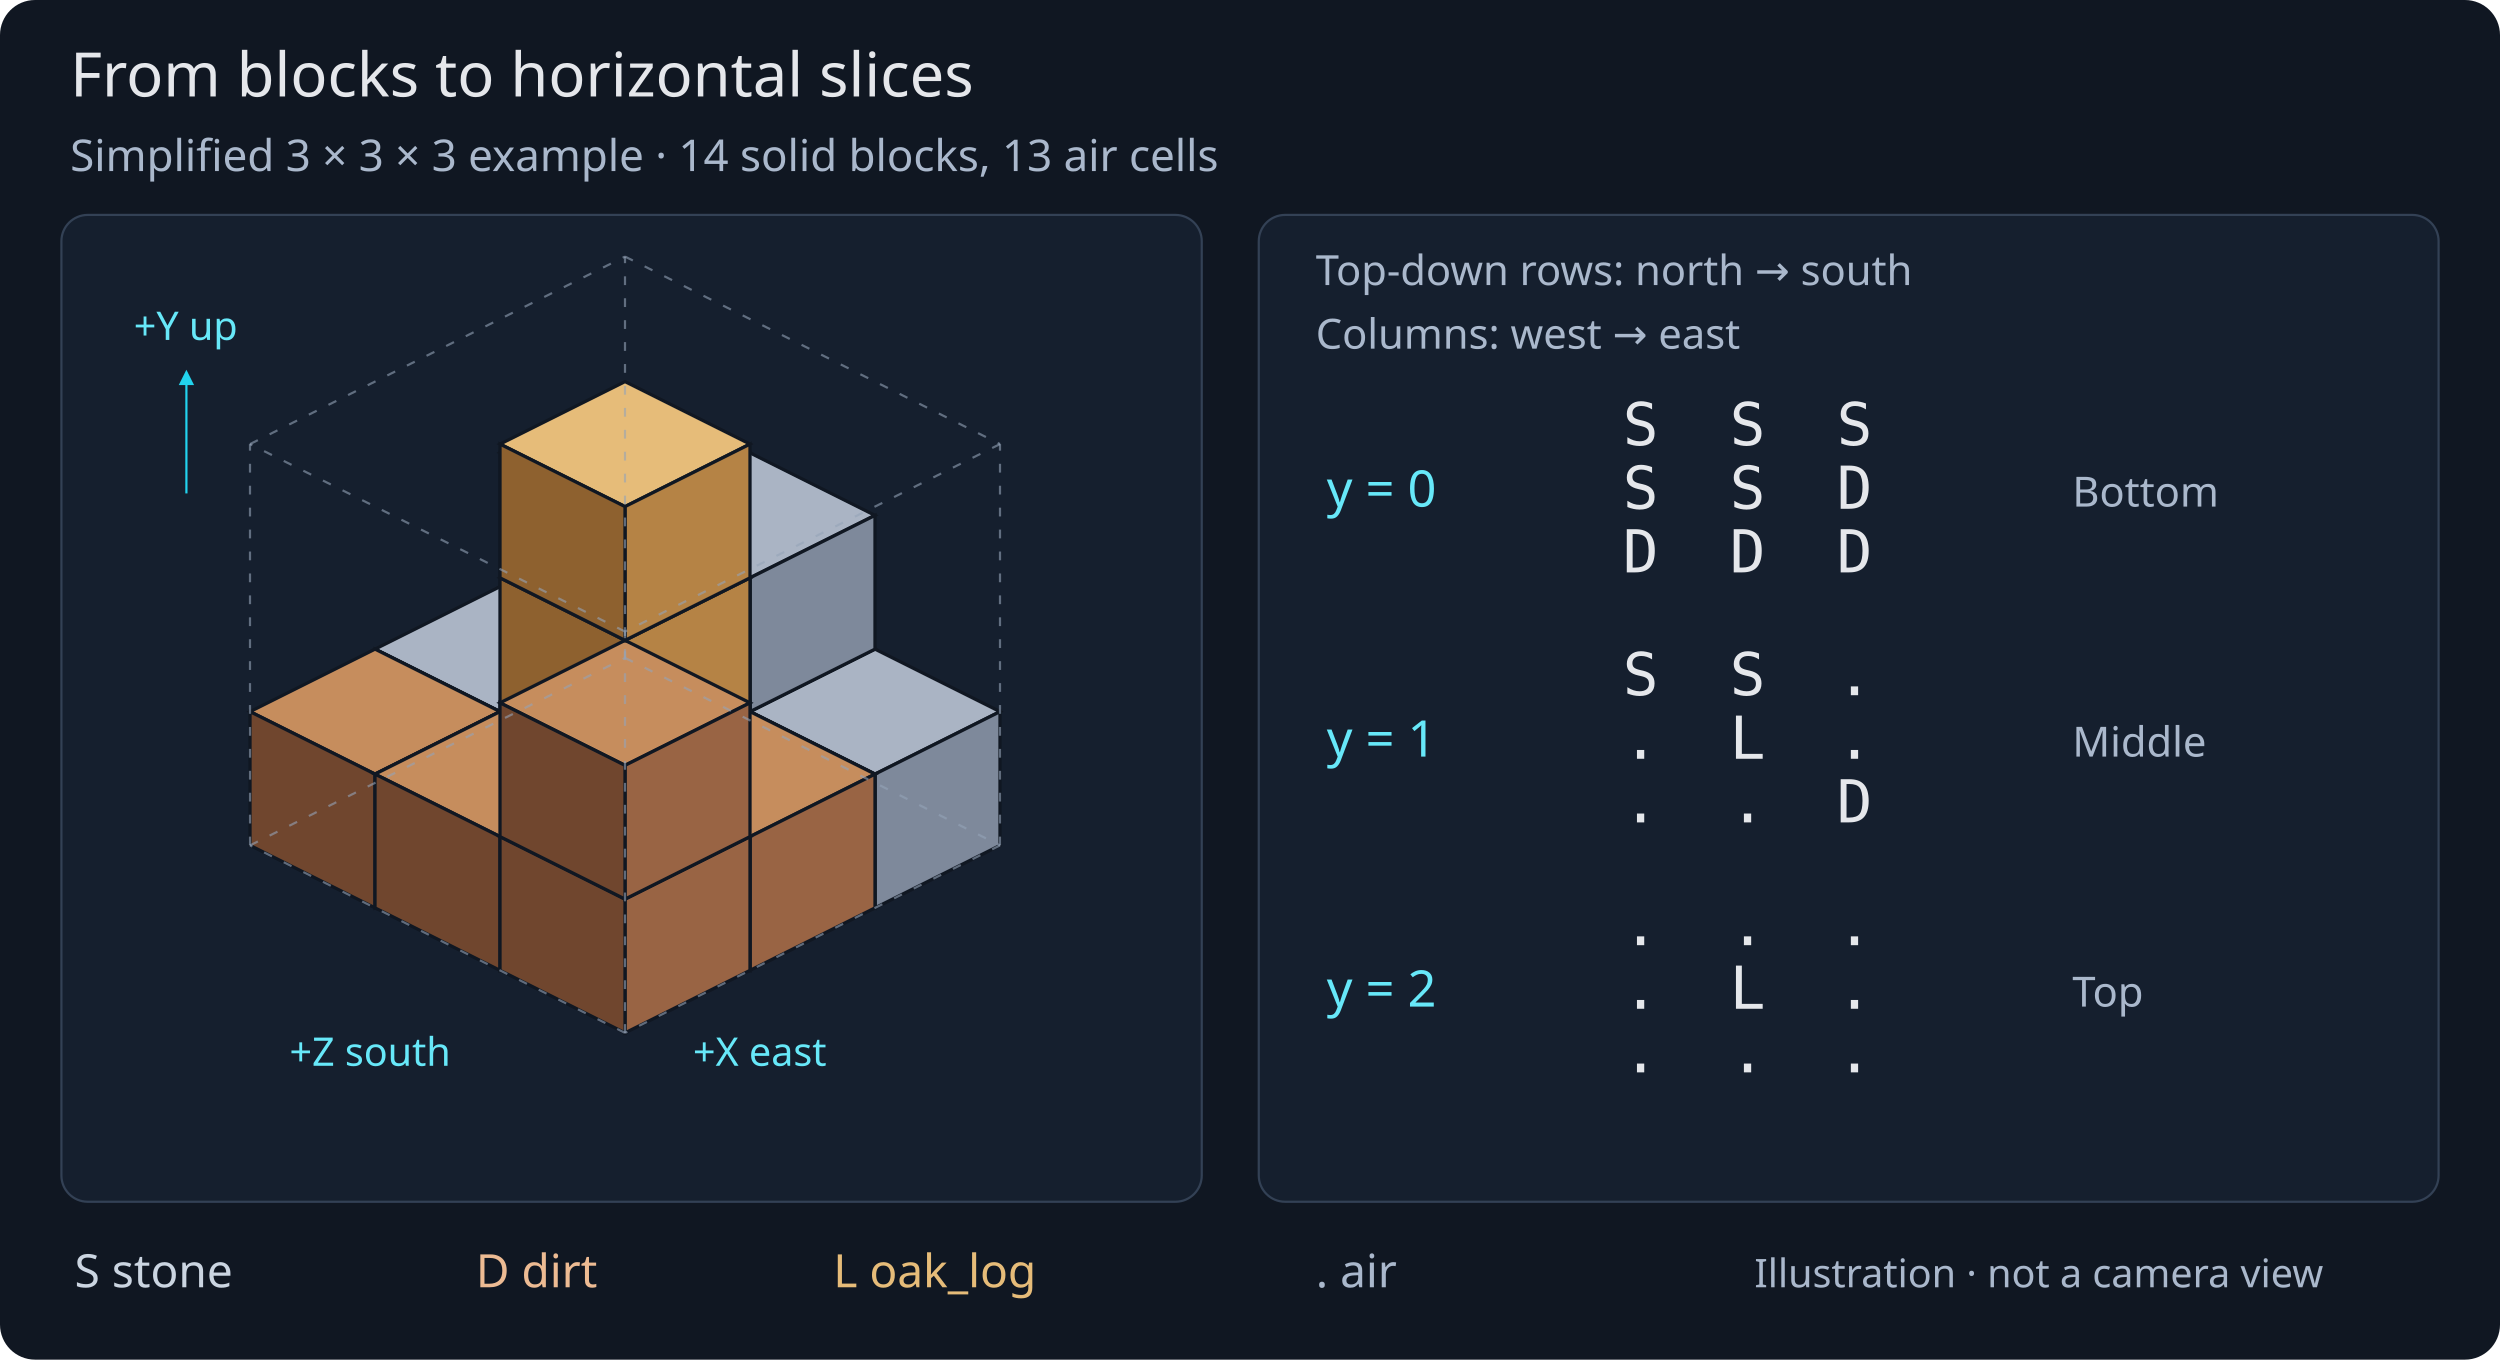
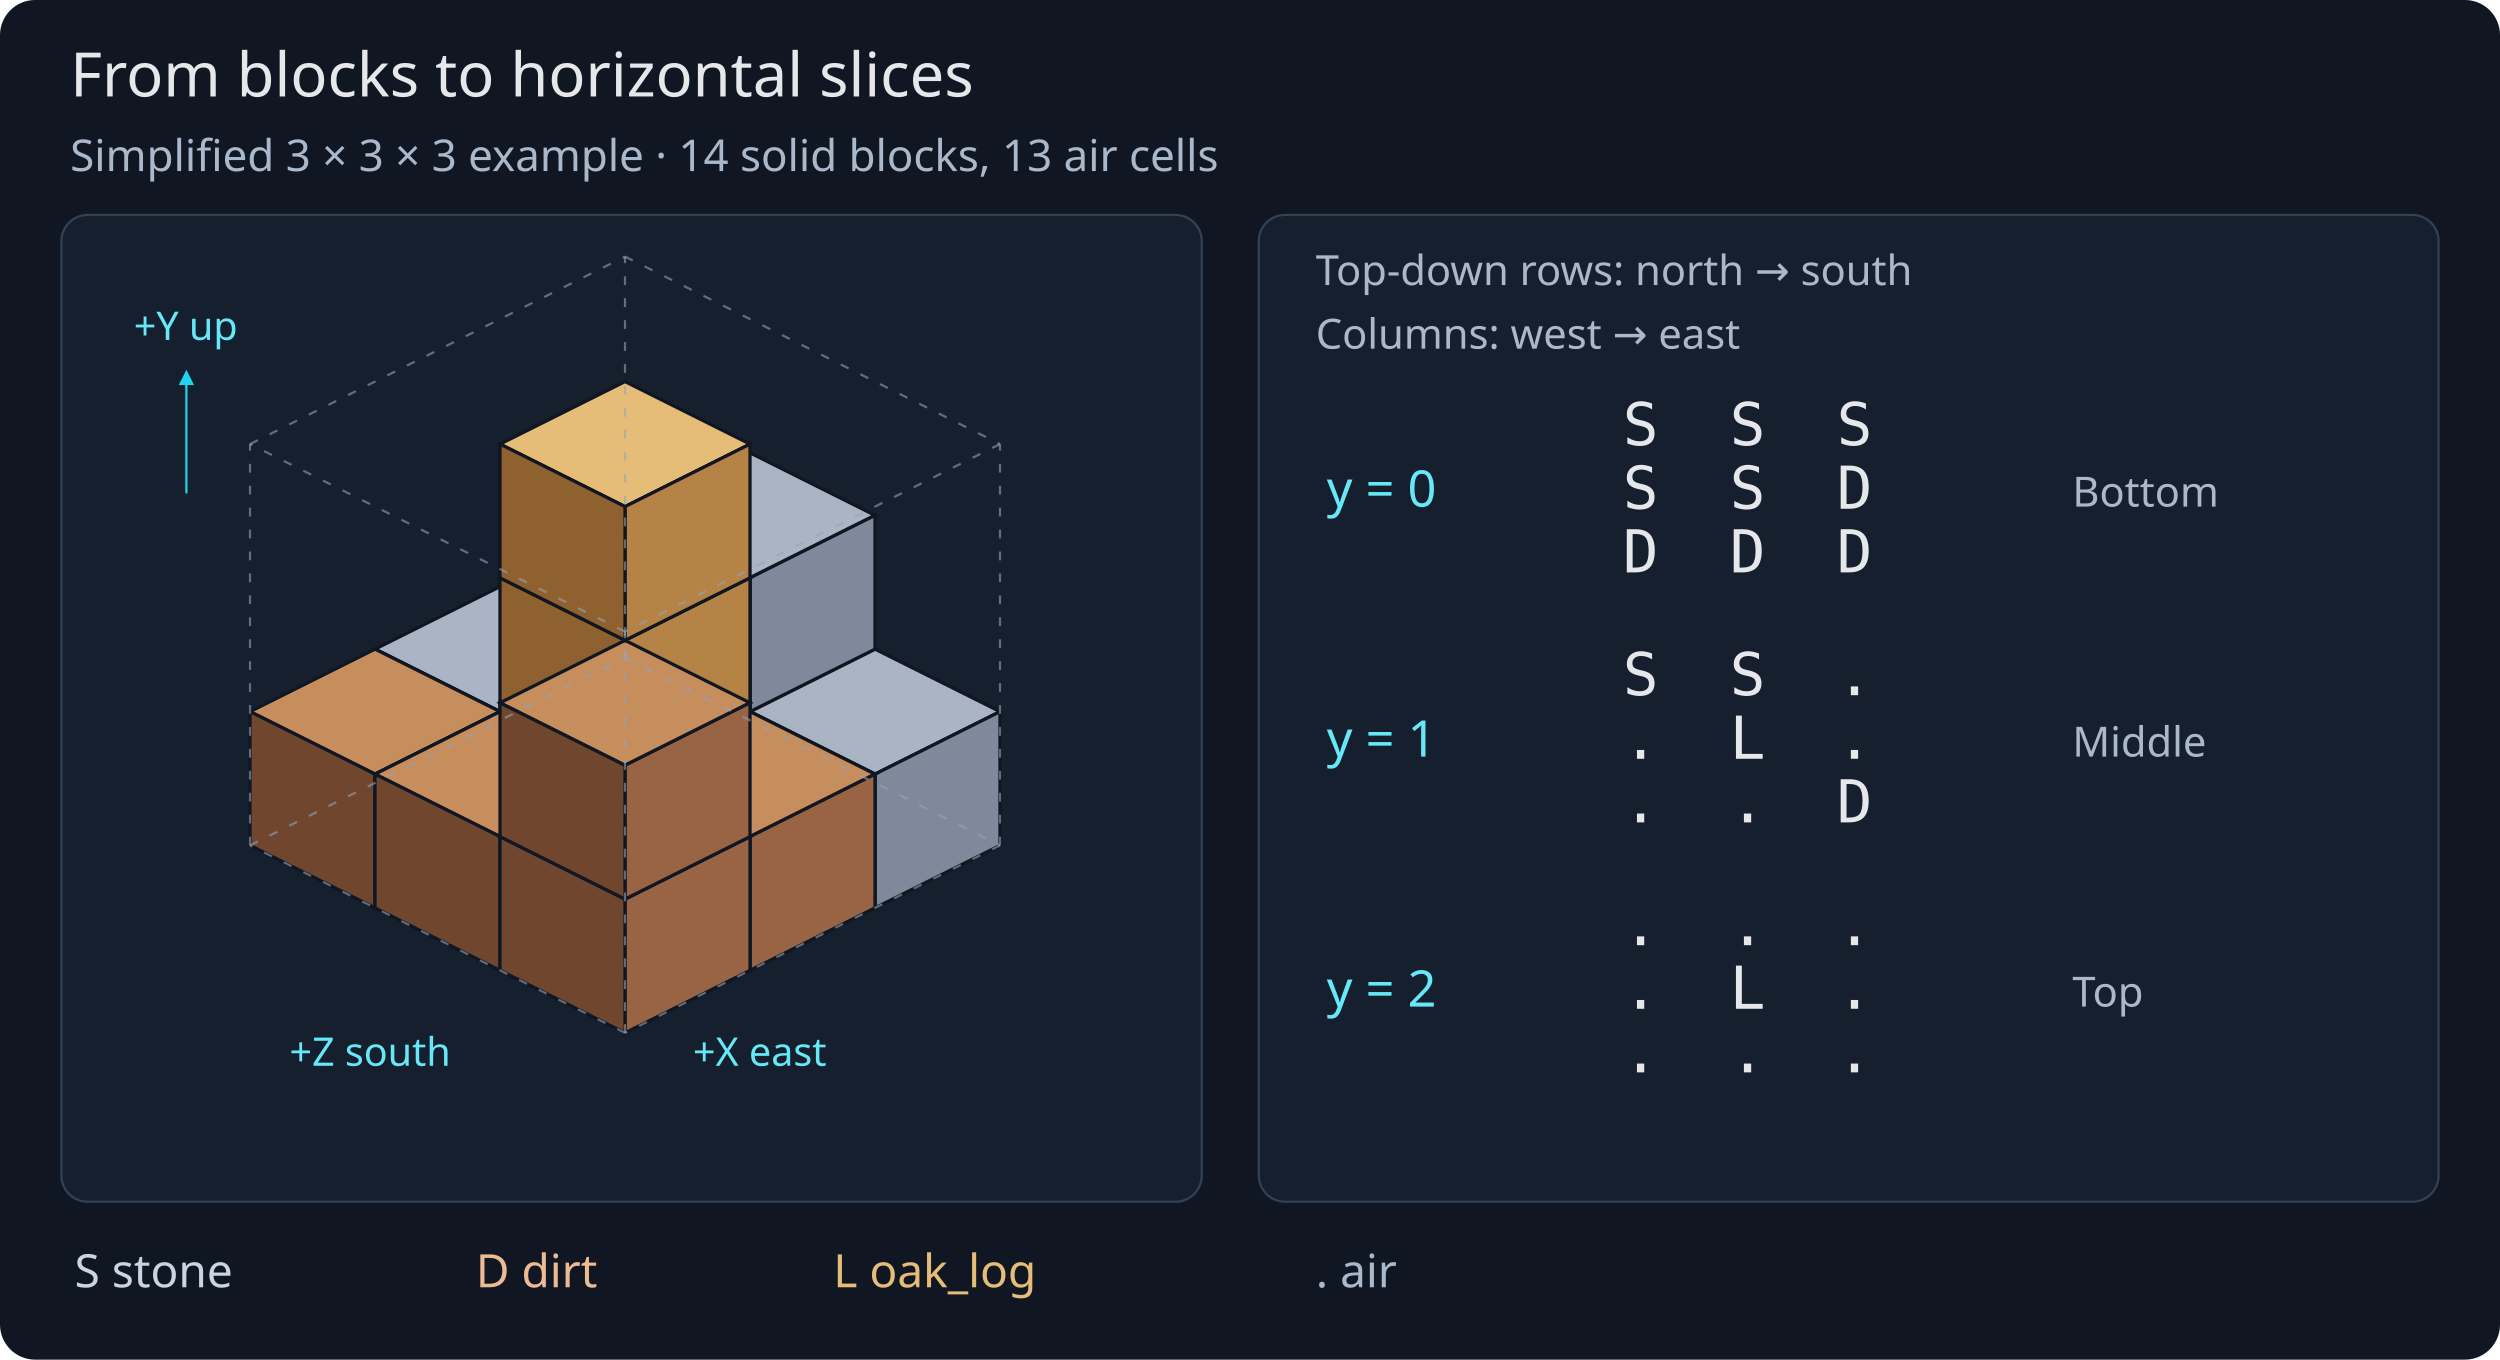
<svg xmlns="http://www.w3.org/2000/svg" viewBox="0 0 1140 620" width="1140" height="620" role="img" aria-labelledby="title description">
  <defs>
    <marker id="arrow" viewBox="0 0 10 10" refX="8" refY="5" markerWidth="7" markerHeight="7" orient="auto-start-reverse">
      <path d="M 0 0 L 10 5 L 0 10 z" fill="#22d3ee" />
    </marker>
  </defs>
  <rect width="100%" height="100%" fill="#101722" rx="16" />
  <g font-family="Segoe UI, sans-serif">
    <text x="32" y="44" font-size="28" fill="#e5e7eb">From blocks to horizontal slices</text>
    <text x="32" y="78" font-size="20" fill="#aab8cc">Simplified 3 × 3 × 3 example · 14 solid blocks, 13 air cells</text>
    <rect x="28" y="98" width="520" height="450" rx="12" fill="#151f2e" stroke="#334155" />
    <rect x="574" y="98" width="538" height="450" rx="12" fill="#151f2e" stroke="#334155" />
    <polygon points="285,239 342,267.5 285,296 228,267.5" fill="#aab4c4" stroke="#101722" stroke-width="1.5" />
    <polygon points="342,328.5 285,357 285,296 342,267.5" fill="#7e899b" stroke="#101722" stroke-width="1.5" />
    <polygon points="228,328.5 285,357 285,296 228,267.5" fill="#626d7f" stroke="#101722" stroke-width="1.5" />
    <polygon points="342,267.5 399,296 342,324.5 285,296" fill="#aab4c4" stroke="#101722" stroke-width="1.5" />
    <polygon points="399,357 342,385.5 342,324.5 399,296" fill="#7e899b" stroke="#101722" stroke-width="1.5" />
    <polygon points="285,357 342,385.5 342,324.5 285,296" fill="#626d7f" stroke="#101722" stroke-width="1.5" />
    <polygon points="228,267.5 285,296 228,324.5 171,296" fill="#aab4c4" stroke="#101722" stroke-width="1.5" />
    <polygon points="285,357 228,385.5 228,324.5 285,296" fill="#7e899b" stroke="#101722" stroke-width="1.5" />
    <polygon points="171,357 228,385.5 228,324.5 171,296" fill="#626d7f" stroke="#101722" stroke-width="1.5" />
    <polygon points="399,296 456,324.5 399,353 342,324.5" fill="#aab4c4" stroke="#101722" stroke-width="1.5" />
    <polygon points="456,385.5 399,414 399,353 456,324.5" fill="#7e899b" stroke="#101722" stroke-width="1.5" />
    <polygon points="342,385.5 399,414 399,353 342,324.5" fill="#626d7f" stroke="#101722" stroke-width="1.5" />
    <polygon points="285,296 342,324.5 285,353 228,324.5" fill="#aab4c4" stroke="#101722" stroke-width="1.5" />
    <polygon points="342,385.5 285,414 285,353 342,324.5" fill="#7e899b" stroke="#101722" stroke-width="1.5" />
    <polygon points="228,385.5 285,414 285,353 228,324.5" fill="#626d7f" stroke="#101722" stroke-width="1.5" />
    <polygon points="171,296 228,324.5 171,353 114,324.5" fill="#c68d5d" stroke="#101722" stroke-width="1.5" />
    <polygon points="228,385.5 171,414 171,353 228,324.5" fill="#996444" stroke="#101722" stroke-width="1.5" />
    <polygon points="114,385.5 171,414 171,353 114,324.5" fill="#70462e" stroke="#101722" stroke-width="1.5" />
    <polygon points="342,324.5 399,353 342,381.5 285,353" fill="#c68d5d" stroke="#101722" stroke-width="1.5" />
    <polygon points="399,414 342,442.5 342,381.5 399,353" fill="#996444" stroke="#101722" stroke-width="1.5" />
    <polygon points="285,414 342,442.5 342,381.5 285,353" fill="#70462e" stroke="#101722" stroke-width="1.5" />
    <polygon points="228,324.5 285,353 228,381.5 171,353" fill="#c68d5d" stroke="#101722" stroke-width="1.5" />
    <polygon points="285,414 228,442.5 228,381.5 285,353" fill="#996444" stroke="#101722" stroke-width="1.5" />
    <polygon points="171,414 228,442.5 228,381.5 171,353" fill="#70462e" stroke="#101722" stroke-width="1.5" />
    <polygon points="285,353 342,381.5 285,410 228,381.5" fill="#c68d5d" stroke="#101722" stroke-width="1.5" />
    <polygon points="342,442.5 285,471 285,410 342,381.5" fill="#996444" stroke="#101722" stroke-width="1.5" />
    <polygon points="228,442.5 285,471 285,410 228,381.5" fill="#70462e" stroke="#101722" stroke-width="1.5" />
    <polygon points="285,178 342,206.5 285,235 228,206.5" fill="#aab4c4" stroke="#101722" stroke-width="1.5" />
    <polygon points="342,267.5 285,296 285,235 342,206.5" fill="#7e899b" stroke="#101722" stroke-width="1.5" />
    <polygon points="228,267.5 285,296 285,235 228,206.5" fill="#626d7f" stroke="#101722" stroke-width="1.5" />
    <polygon points="342,206.5 399,235 342,263.5 285,235" fill="#aab4c4" stroke="#101722" stroke-width="1.5" />
    <polygon points="399,296 342,324.5 342,263.5 399,235" fill="#7e899b" stroke="#101722" stroke-width="1.5" />
    <polygon points="285,296 342,324.5 342,263.5 285,235" fill="#626d7f" stroke="#101722" stroke-width="1.5" />
    <polygon points="285,235 342,263.5 285,292 228,263.5" fill="#e6bc79" stroke="#101722" stroke-width="1.5" />
    <polygon points="342,324.5 285,353 285,292 342,263.5" fill="#b58345" stroke="#101722" stroke-width="1.5" />
    <polygon points="228,324.5 285,353 285,292 228,263.5" fill="#8e612f" stroke="#101722" stroke-width="1.5" />
    <polygon points="285,292 342,320.5 285,349 228,320.5" fill="#c68d5d" stroke="#101722" stroke-width="1.5" />
    <polygon points="342,381.5 285,410 285,349 342,320.5" fill="#996444" stroke="#101722" stroke-width="1.5" />
    <polygon points="228,381.5 285,410 285,349 228,320.5" fill="#70462e" stroke="#101722" stroke-width="1.5" />
    <polygon points="285,174 342,202.5 285,231 228,202.5" fill="#e6bc79" stroke="#101722" stroke-width="1.5" />
    <polygon points="342,263.5 285,292 285,231 342,202.5" fill="#b58345" stroke="#101722" stroke-width="1.5" />
    <polygon points="228,263.5 285,292 285,231 228,202.5" fill="#8e612f" stroke="#101722" stroke-width="1.5" />
    <line x1="285" y1="300" x2="456" y2="385.5" stroke="#94a3b8" stroke-dasharray="4 6" opacity=".6" />
    <line x1="456" y1="385.5" x2="285" y2="471" stroke="#94a3b8" stroke-dasharray="4 6" opacity=".6" />
    <line x1="285" y1="471" x2="114" y2="385.5" stroke="#94a3b8" stroke-dasharray="4 6" opacity=".6" />
    <line x1="114" y1="385.5" x2="285" y2="300" stroke="#94a3b8" stroke-dasharray="4 6" opacity=".6" />
    <line x1="285" y1="117" x2="456" y2="202.5" stroke="#94a3b8" stroke-dasharray="4 6" opacity=".6" />
    <line x1="456" y1="202.5" x2="285" y2="288" stroke="#94a3b8" stroke-dasharray="4 6" opacity=".6" />
    <line x1="285" y1="288" x2="114" y2="202.5" stroke="#94a3b8" stroke-dasharray="4 6" opacity=".6" />
    <line x1="114" y1="202.5" x2="285" y2="117" stroke="#94a3b8" stroke-dasharray="4 6" opacity=".6" />
    <line x1="285" y1="300" x2="285" y2="117" stroke="#94a3b8" stroke-dasharray="4 6" opacity=".6" />
    <line x1="456" y1="385.5" x2="456" y2="202.5" stroke="#94a3b8" stroke-dasharray="4 6" opacity=".6" />
    <line x1="285" y1="471" x2="285" y2="288" stroke="#94a3b8" stroke-dasharray="4 6" opacity=".6" />
    <line x1="114" y1="385.5" x2="114" y2="202.5" stroke="#94a3b8" stroke-dasharray="4 6" opacity=".6" />
    <text x="316" y="486" font-size="18" fill="#67e8f9">+X east</text>
    <text x="132" y="486" font-size="18" fill="#67e8f9">+Z south</text>
    <text x="61" y="155" font-size="18" fill="#67e8f9">+Y up</text>
    <line x1="85" y1="225" x2="85" y2="170" stroke="#22d3ee" marker-end="url(#arrow)" />
    <text x="600" y="130" font-size="19" fill="#aab8cc">Top-down rows: north → south</text>
    <text x="600" y="159" font-size="19" fill="#aab8cc">Columns: west → east</text>
    <text x="605" y="231" font-size="23" fill="#67e8f9">y = 0</text>
    <text x="740" y="203" font-size="27" fill="#e5e7eb" font-family="Consolas, monospace" xml:space="preserve">S  S  S</text>
    <text x="740" y="232" font-size="27" fill="#e5e7eb" font-family="Consolas, monospace" xml:space="preserve">S  S  D</text>
    <text x="740" y="261" font-size="27" fill="#e5e7eb" font-family="Consolas, monospace" xml:space="preserve">D  D  D</text>
    <text x="945" y="231" font-size="19" fill="#aab8cc">Bottom</text>
    <text x="605" y="345" font-size="23" fill="#67e8f9">y = 1</text>
    <text x="740" y="317" font-size="27" fill="#e5e7eb" font-family="Consolas, monospace" xml:space="preserve">S  S  .</text>
    <text x="740" y="346" font-size="27" fill="#e5e7eb" font-family="Consolas, monospace" xml:space="preserve">.  L  .</text>
    <text x="740" y="375" font-size="27" fill="#e5e7eb" font-family="Consolas, monospace" xml:space="preserve">.  .  D</text>
    <text x="945" y="345" font-size="19" fill="#aab8cc">Middle</text>
    <text x="605" y="459" font-size="23" fill="#67e8f9">y = 2</text>
    <text x="740" y="431" font-size="27" fill="#e5e7eb" font-family="Consolas, monospace" xml:space="preserve">.  .  .</text>
    <text x="740" y="460" font-size="27" fill="#e5e7eb" font-family="Consolas, monospace" xml:space="preserve">.  L  .</text>
    <text x="740" y="489" font-size="27" fill="#e5e7eb" font-family="Consolas, monospace" xml:space="preserve">.  .  .</text>
    <text x="945" y="459" font-size="19" fill="#aab8cc">Top</text>
    <text x="34" y="587" font-size="21" fill="#cbd5e1">S  stone</text>
    <text x="217" y="587" font-size="21" fill="#edbb93">D  dirt</text>
    <text x="380" y="587" font-size="21" fill="#e6bc79">L  oak_log</text>
    <text x="600" y="587" font-size="21" fill="#aab8cc">.  air</text>
-     <text x="800" y="587" font-size="18" fill="#aab8cc">Illustration · not a camera view</text>
  </g>
</svg>
